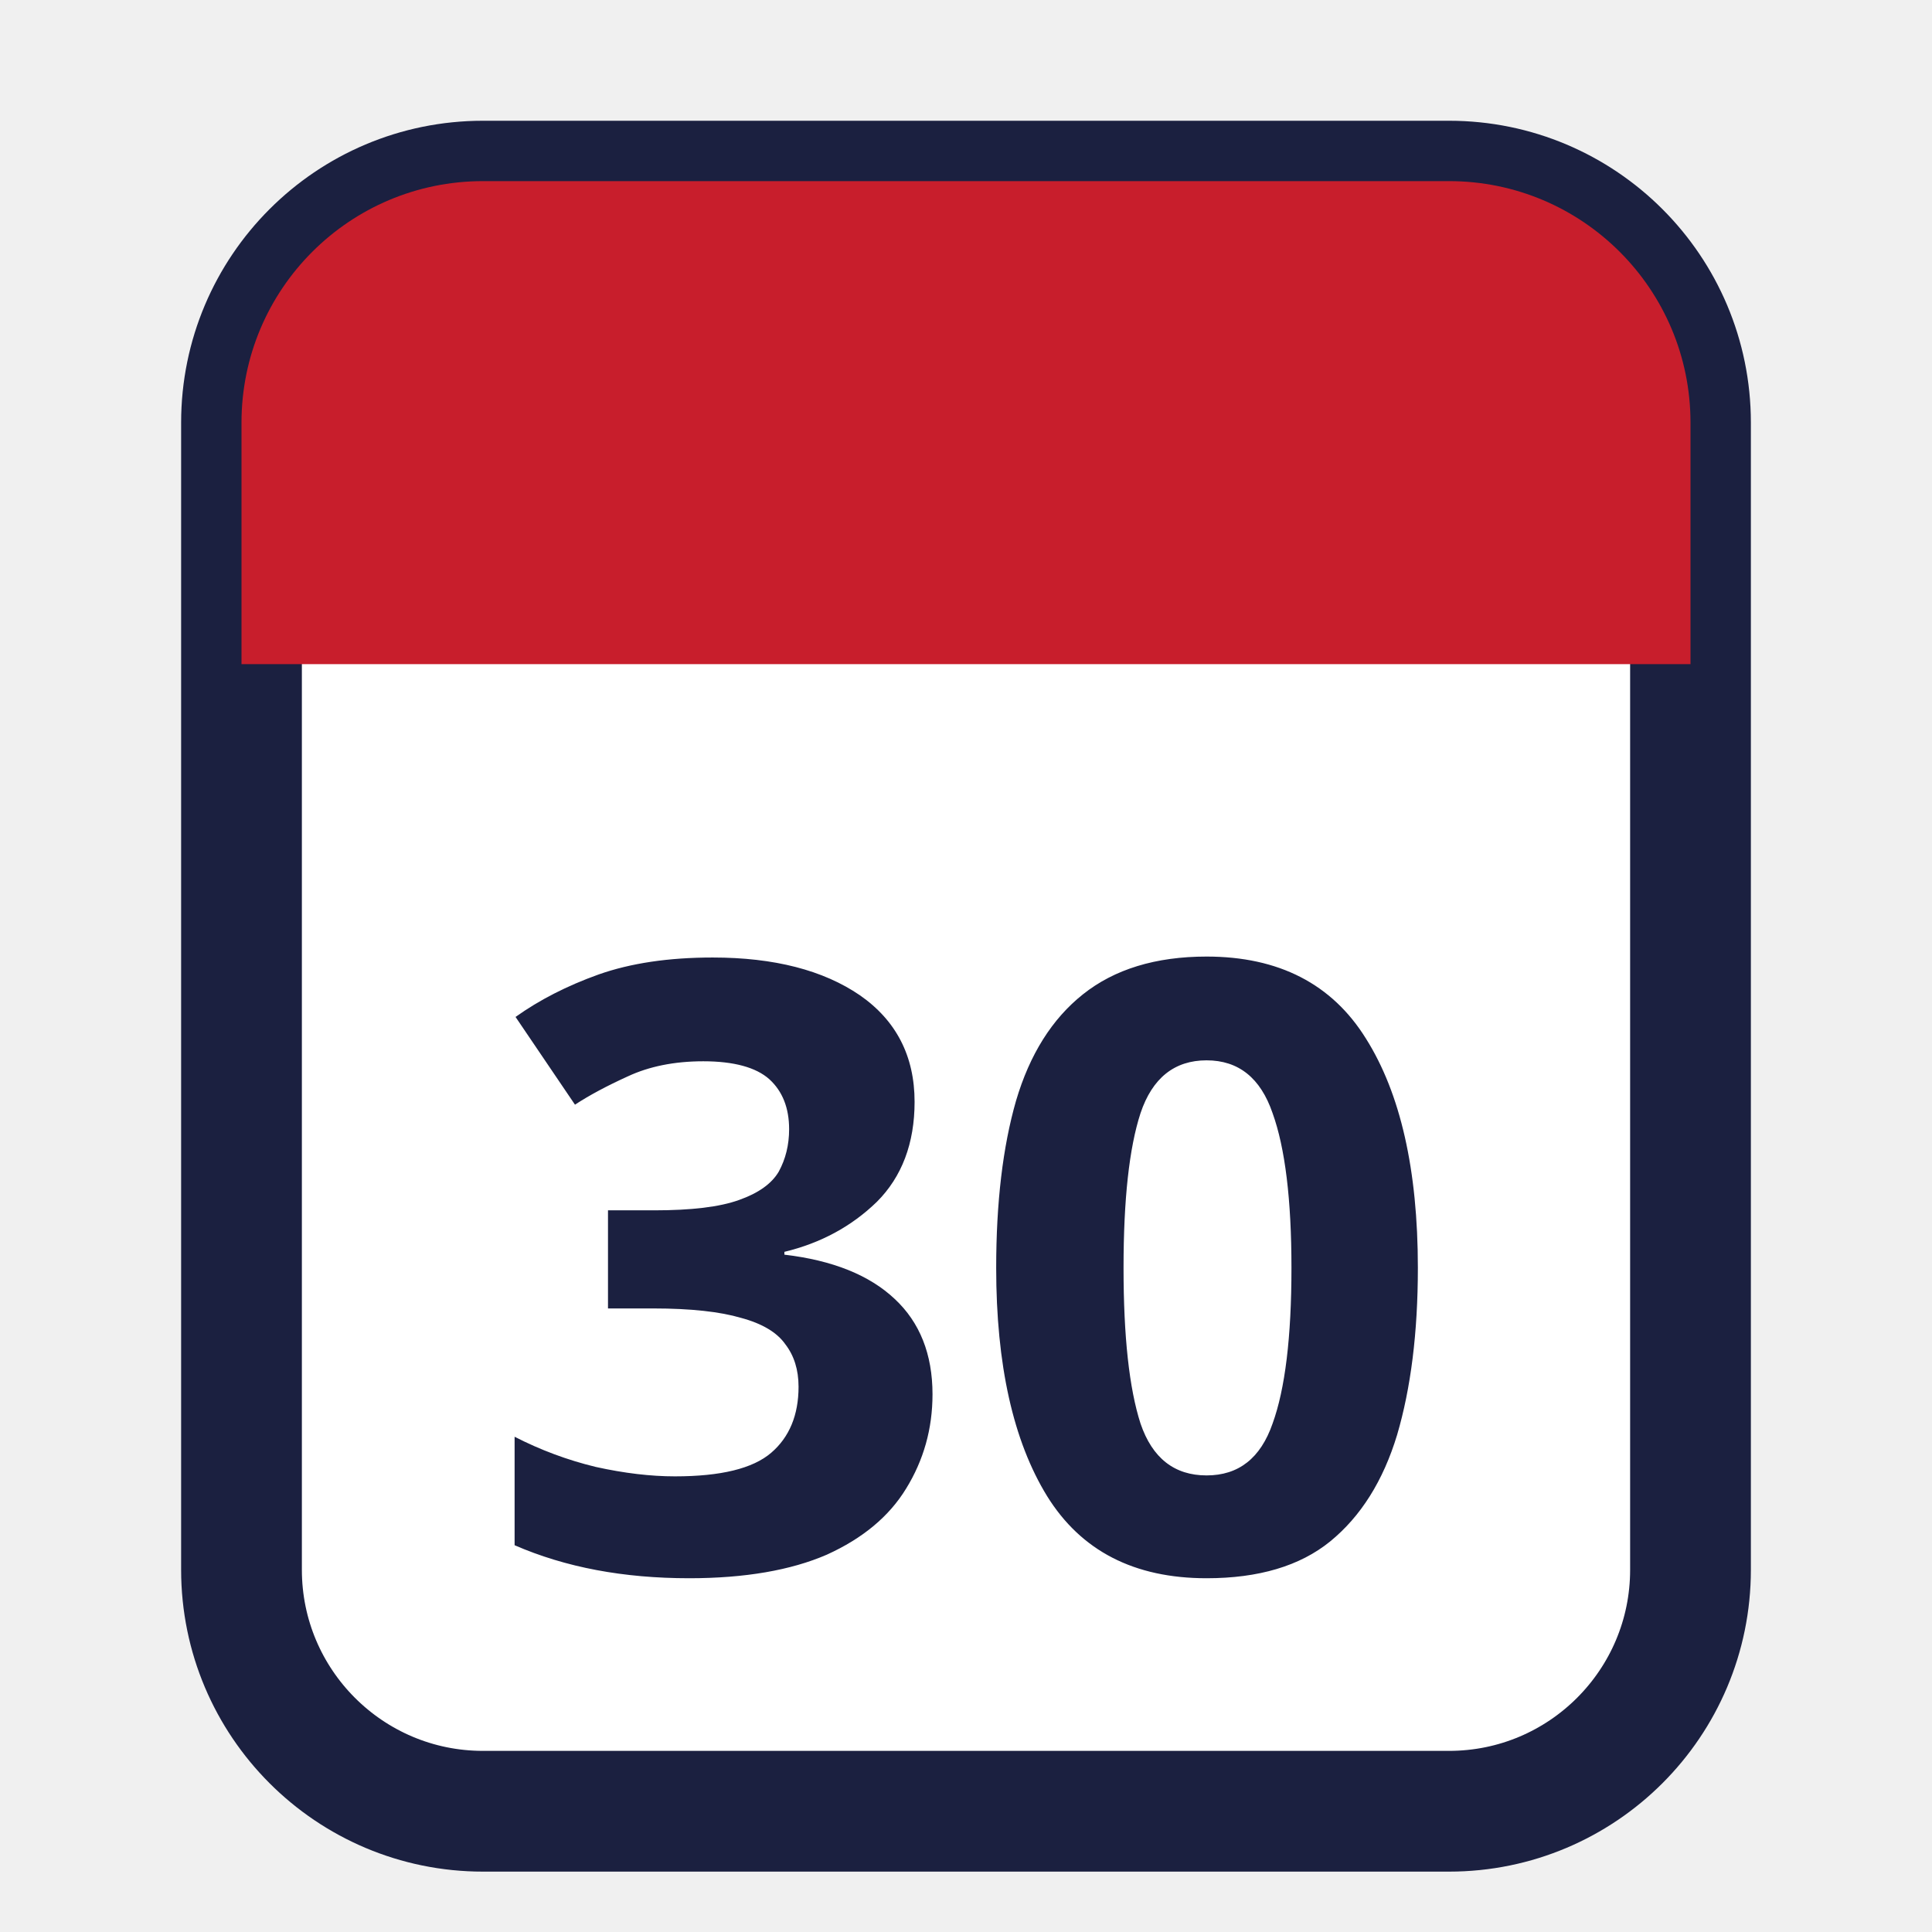
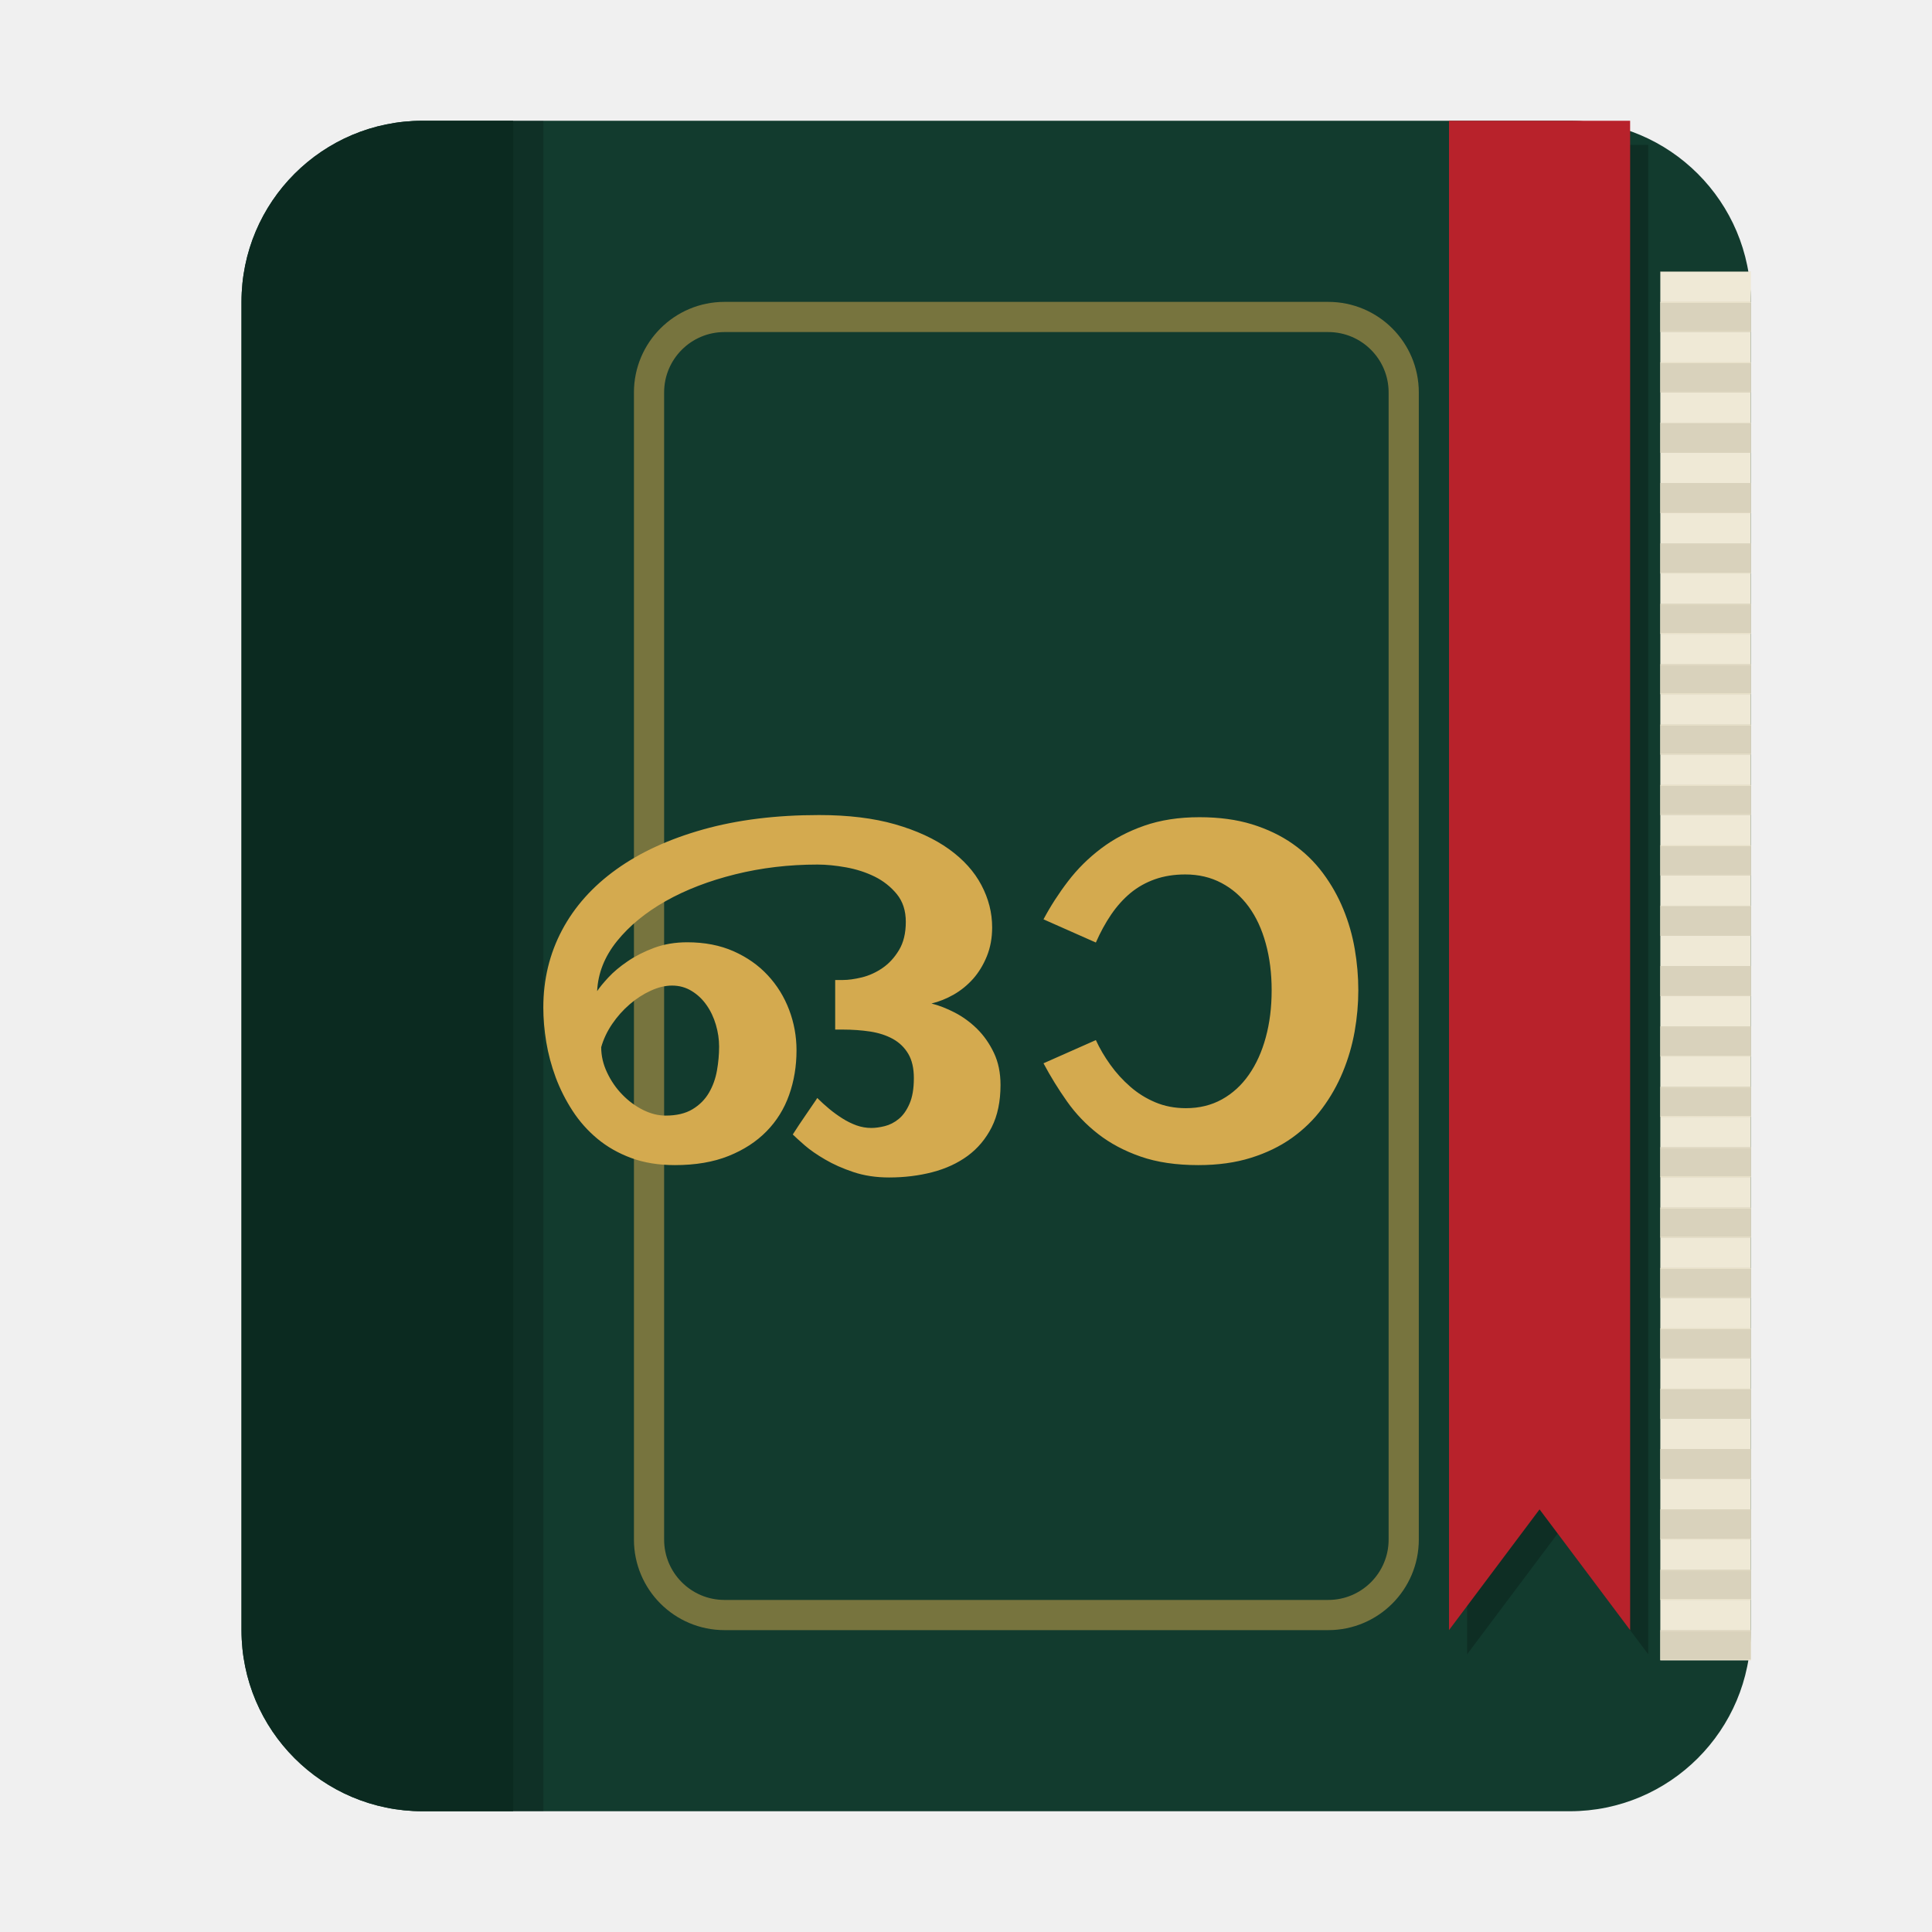
- <svg xmlns="http://www.w3.org/2000/svg" viewBox="0 0 32 32">
-   <rect x="4" y="3" width="24" height="27" rx="4" fill="#ffffff" stroke="#1b2040" stroke-width="2" />
-   <path d="M4 7a4 4 0 0 1 4-4h16a4 4 0 0 1 4 4v4H4z" fill="#c81e2c" />
-   <text x="16" y="26" text-anchor="middle" font-family="DIN Condensed, Arial Narrow, sans-serif" font-weight="700" font-size="14" fill="#1b2040">30</text>
+ <svg xmlns="http://www.w3.org/2000/svg" viewBox="0 0 64 64">
+   <rect x="8" y="4" width="50" height="56" rx="6" fill="#123B2E" />
+   <path d="M8 10a6 6 0 0 1 6-6h3v56h-3a6 6 0 0 1-6-6z" fill="#0B2A20" />
+   <rect x="17" y="4" width="1" height="56" fill="#000" opacity="0.18" />
+   <rect x="55" y="9" width="3" height="46" fill="#EFE9D6" />
+   <rect x="55" y="9" width="3" height="46" fill="url(#edge)" />
+   <rect x="21.5" y="10.5" width="25" height="43" rx="2.5" fill="none" stroke="#CBA24B" stroke-width="1" opacity="0.55" />
+   <g transform="translate(17.28 38.35) scale(0.21)">
+     <path d="M31.15 -17.53 Q31.15 -19.24 30.64 -20.97 Q30.13 -22.71 29.17 -24.07 Q28.22 -25.44 26.83 -26.29 Q25.44 -27.15 23.73 -27.15 Q22.12 -27.15 20.36 -26.34 Q18.60 -25.54 17.04 -24.19 Q15.48 -22.85 14.28 -21.09 Q13.09 -19.34 12.55 -17.43 Q12.55 -15.38 13.48 -13.43 Q14.40 -11.47 15.87 -9.96 Q17.33 -8.45 19.14 -7.54 Q20.95 -6.64 22.71 -6.64 Q25.29 -6.64 26.95 -7.64 Q28.61 -8.64 29.54 -10.23 Q30.47 -11.82 30.81 -13.75 Q31.15 -15.67 31.15 -17.53 Z M46.68 -46.24 Q39.89 -46.24 33.69 -44.70 Q27.49 -43.16 22.73 -40.48 Q17.97 -37.79 15.04 -34.16 Q12.11 -30.52 11.91 -26.27 Q12.45 -27.10 13.67 -28.42 Q14.89 -29.74 16.72 -30.98 Q18.55 -32.23 20.92 -33.11 Q23.29 -33.98 26.12 -33.98 Q30.22 -33.98 33.42 -32.57 Q36.62 -31.15 38.82 -28.78 Q41.02 -26.42 42.19 -23.34 Q43.36 -20.26 43.36 -16.94 Q43.36 -13.18 42.19 -9.89 Q41.02 -6.59 38.62 -4.15 Q36.23 -1.71 32.64 -0.27 Q29.05 1.17 24.17 1.17 Q20.31 1.17 17.29 0.05 Q14.26 -1.07 11.96 -2.98 Q9.67 -4.88 8.03 -7.40 Q6.40 -9.91 5.37 -12.67 Q4.35 -15.43 3.88 -18.26 Q3.42 -21.09 3.42 -23.68 Q3.42 -30.32 6.37 -35.89 Q9.33 -41.46 14.94 -45.48 Q20.56 -49.51 28.64 -51.78 Q36.72 -54.05 46.92 -54.05 Q53.81 -54.05 58.91 -52.59 Q64.01 -51.12 67.43 -48.66 Q70.85 -46.19 72.53 -42.99 Q74.22 -39.79 74.22 -36.33 Q74.22 -33.84 73.39 -31.79 Q72.56 -29.74 71.22 -28.22 Q69.87 -26.71 68.16 -25.73 Q66.46 -24.76 64.65 -24.32 Q66.41 -23.88 68.31 -22.90 Q70.21 -21.92 71.83 -20.34 Q73.44 -18.75 74.49 -16.55 Q75.54 -14.36 75.54 -11.47 Q75.54 -7.57 74.15 -4.81 Q72.75 -2.05 70.36 -0.29 Q67.97 1.46 64.77 2.29 Q61.57 3.12 57.96 3.12 Q54.88 3.12 52.34 2.27 Q49.80 1.42 47.88 0.29 Q45.95 -0.83 44.65 -1.95 Q43.36 -3.08 42.77 -3.66 Q43.80 -5.27 44.68 -6.54 Q45.41 -7.62 46.02 -8.50 Q46.63 -9.38 46.63 -9.42 Q47.51 -8.54 48.51 -7.71 Q49.51 -6.88 50.59 -6.20 Q51.66 -5.52 52.81 -5.10 Q53.96 -4.69 55.18 -4.69 Q56.10 -4.69 57.28 -4.98 Q58.45 -5.27 59.47 -6.10 Q60.50 -6.93 61.18 -8.50 Q61.87 -10.06 61.87 -12.55 Q61.87 -14.89 60.99 -16.38 Q60.11 -17.87 58.57 -18.73 Q57.03 -19.58 54.98 -19.90 Q52.93 -20.21 50.59 -20.21 L49.46 -20.21 L49.46 -28.03 L50.68 -28.03 Q51.95 -28.03 53.66 -28.44 Q55.37 -28.86 56.91 -29.91 Q58.45 -30.96 59.52 -32.74 Q60.60 -34.52 60.60 -37.21 Q60.60 -39.84 59.18 -41.58 Q57.76 -43.31 55.69 -44.34 Q53.61 -45.36 51.17 -45.80 Q48.73 -46.24 46.68 -46.24 Z M131.98 -26.42 Q131.98 -23.19 131.40 -19.90 Q130.81 -16.60 129.54 -13.53 Q128.27 -10.45 126.29 -7.79 Q124.32 -5.13 121.51 -3.12 Q118.70 -1.12 115.04 0.02 Q111.38 1.17 106.74 1.17 Q101.51 1.17 97.66 -0.17 Q93.80 -1.51 90.94 -3.74 Q88.09 -5.96 86.04 -8.86 Q83.98 -11.77 82.32 -14.89 L90.58 -18.55 Q91.50 -16.55 92.87 -14.65 Q94.24 -12.74 96.00 -11.21 Q97.75 -9.67 99.95 -8.74 Q102.15 -7.81 104.79 -7.81 Q107.96 -7.81 110.47 -9.20 Q112.99 -10.60 114.72 -13.09 Q116.46 -15.58 117.38 -18.97 Q118.31 -22.36 118.31 -26.42 Q118.31 -30.42 117.38 -33.79 Q116.46 -37.16 114.70 -39.58 Q112.94 -41.99 110.40 -43.33 Q107.86 -44.68 104.69 -44.68 Q102.05 -44.68 99.90 -43.92 Q97.75 -43.16 96.04 -41.75 Q94.34 -40.33 92.99 -38.35 Q91.65 -36.38 90.58 -33.94 L82.32 -37.60 Q83.98 -40.72 86.21 -43.63 Q88.43 -46.53 91.41 -48.78 Q94.38 -51.03 98.22 -52.37 Q102.05 -53.71 106.93 -53.71 Q111.57 -53.71 115.21 -52.59 Q118.85 -51.46 121.63 -49.51 Q124.41 -47.56 126.39 -44.90 Q128.37 -42.24 129.61 -39.21 Q130.86 -36.18 131.42 -32.91 Q131.98 -29.64 131.98 -26.42 Z" fill="#D4AA4F" />
+   </g>
+   <path d="M48 4h6v50l-3-4-3 4z" fill="#000" opacity="0.22" transform="translate(0.6 0.8)" />
+   <path d="M48 4h6v50l-3-4-3 4z" fill="#B8222B" />
+   <defs>
+     <pattern id="edge" width="3" height="2" patternUnits="userSpaceOnUse">
+       <rect width="3" height="1" fill="#D9D2BC" />
+     </pattern>
+   </defs>
</svg>
